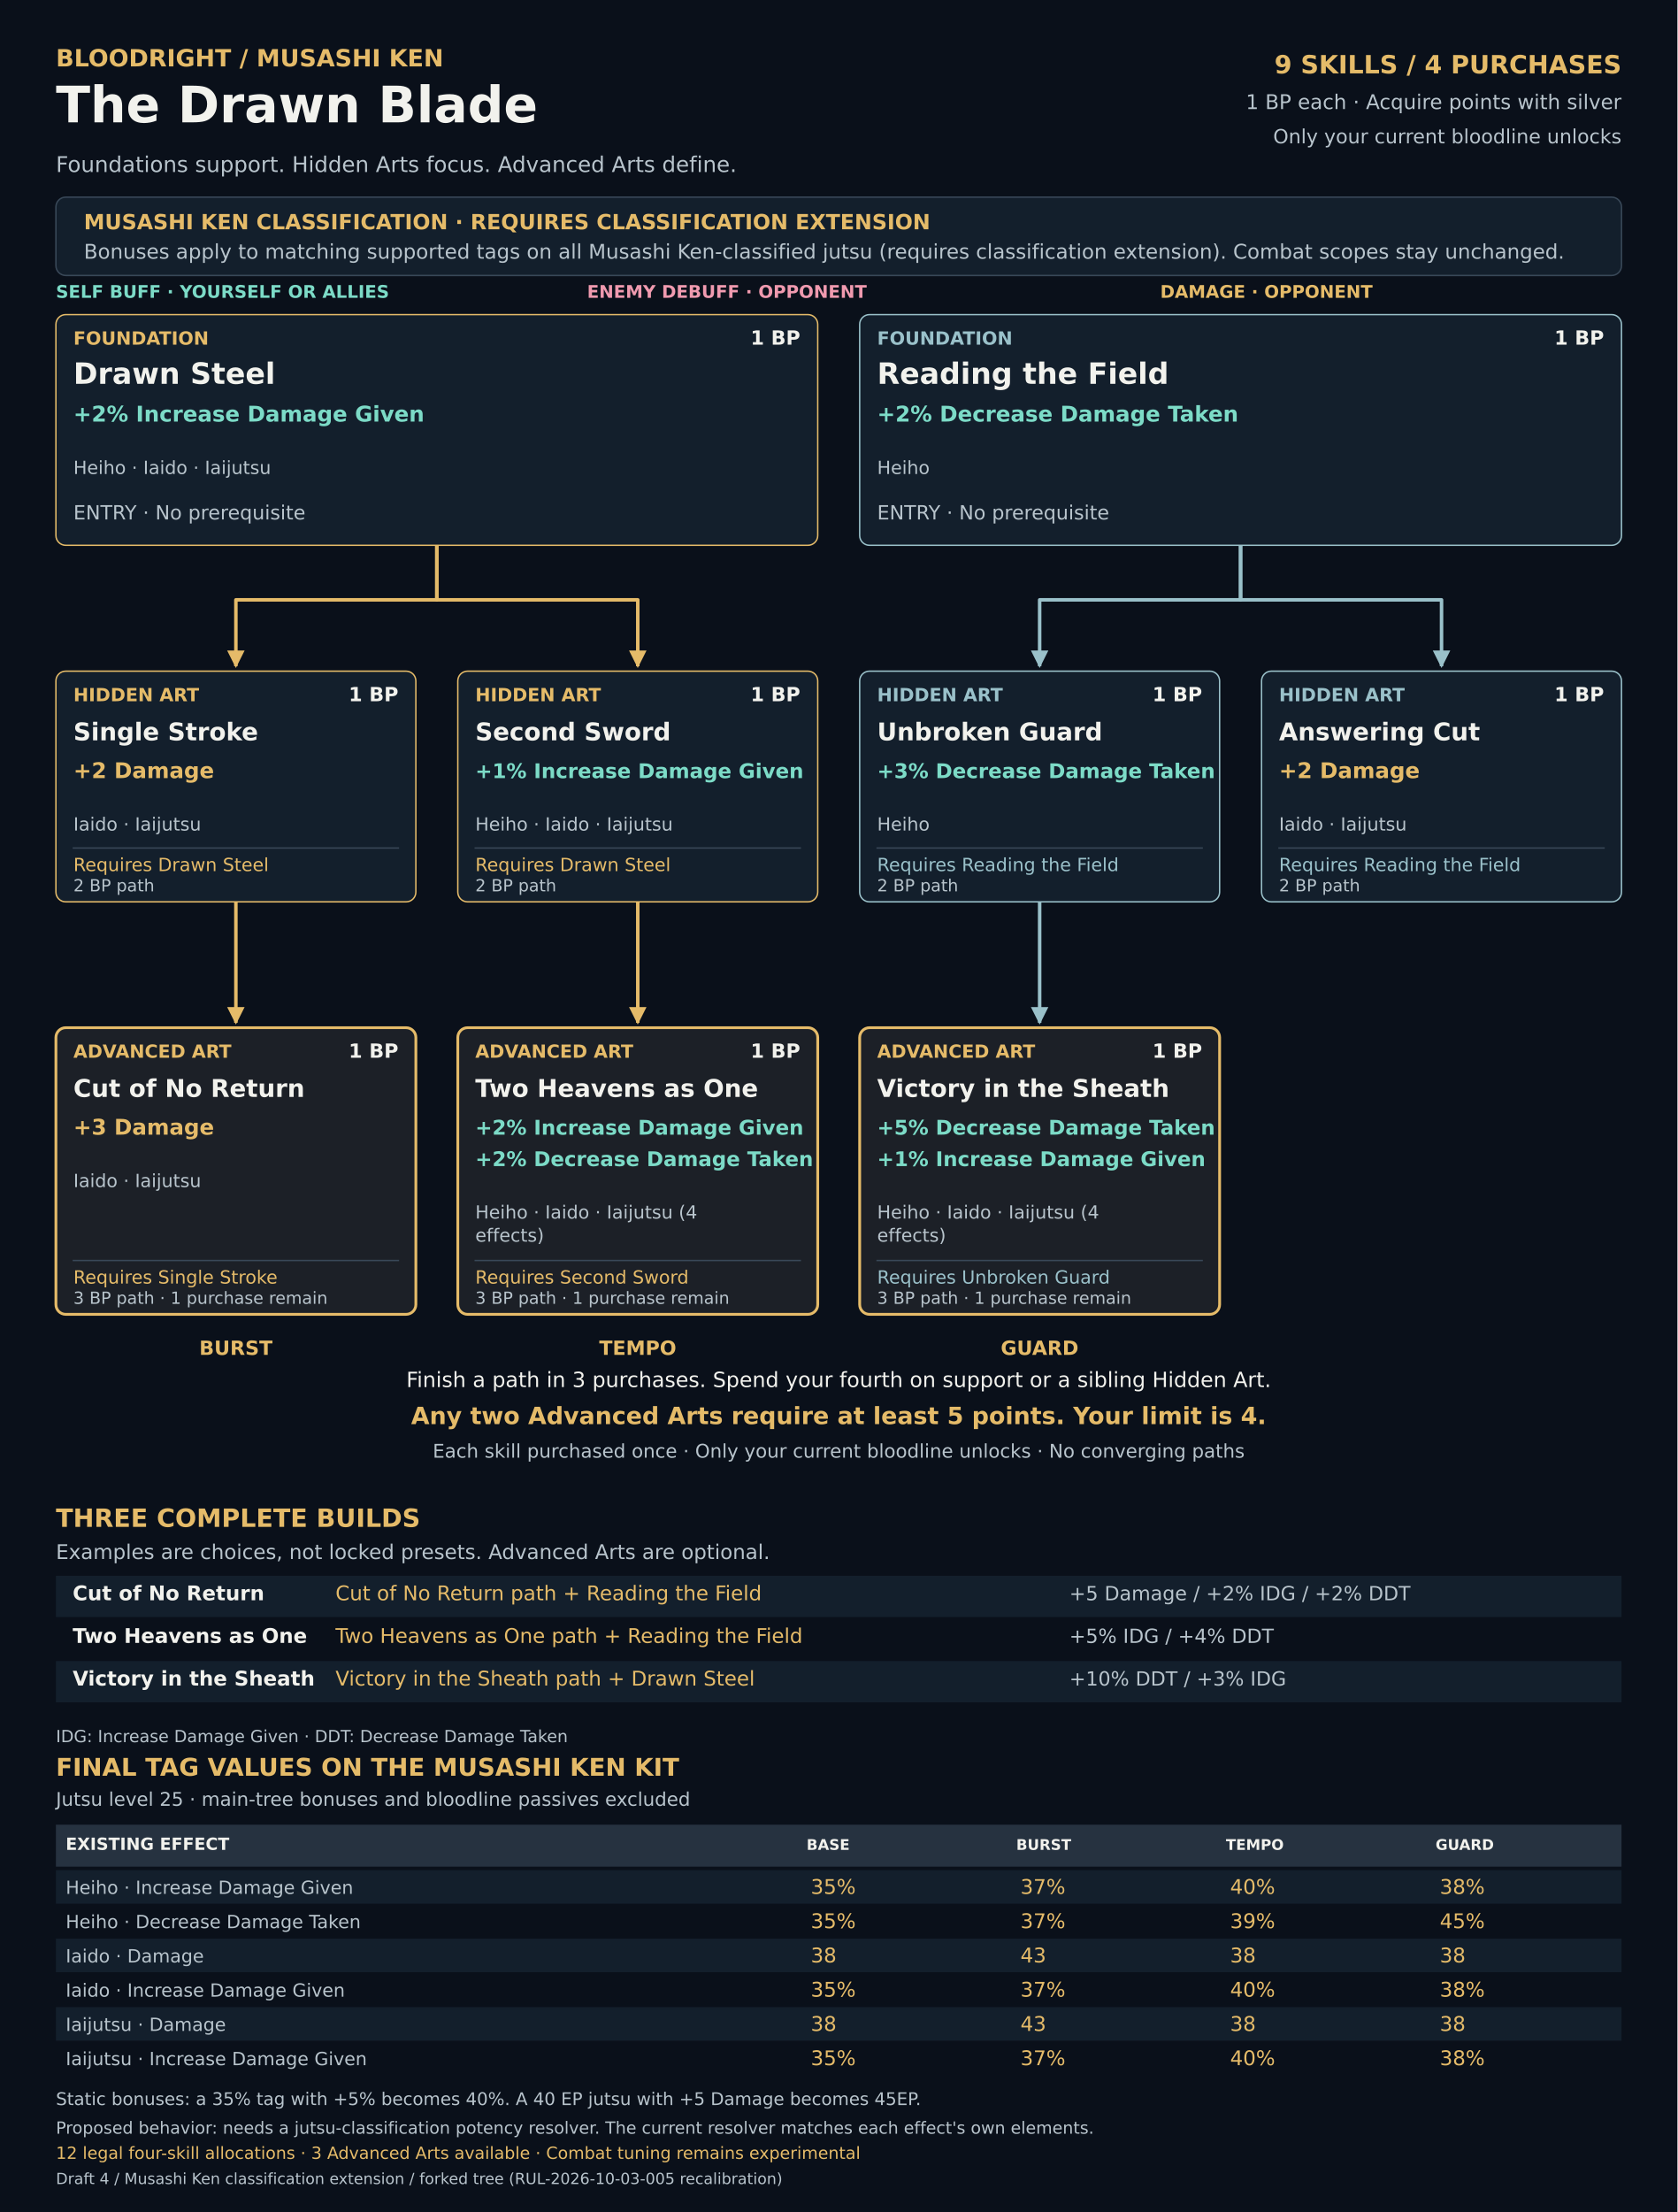
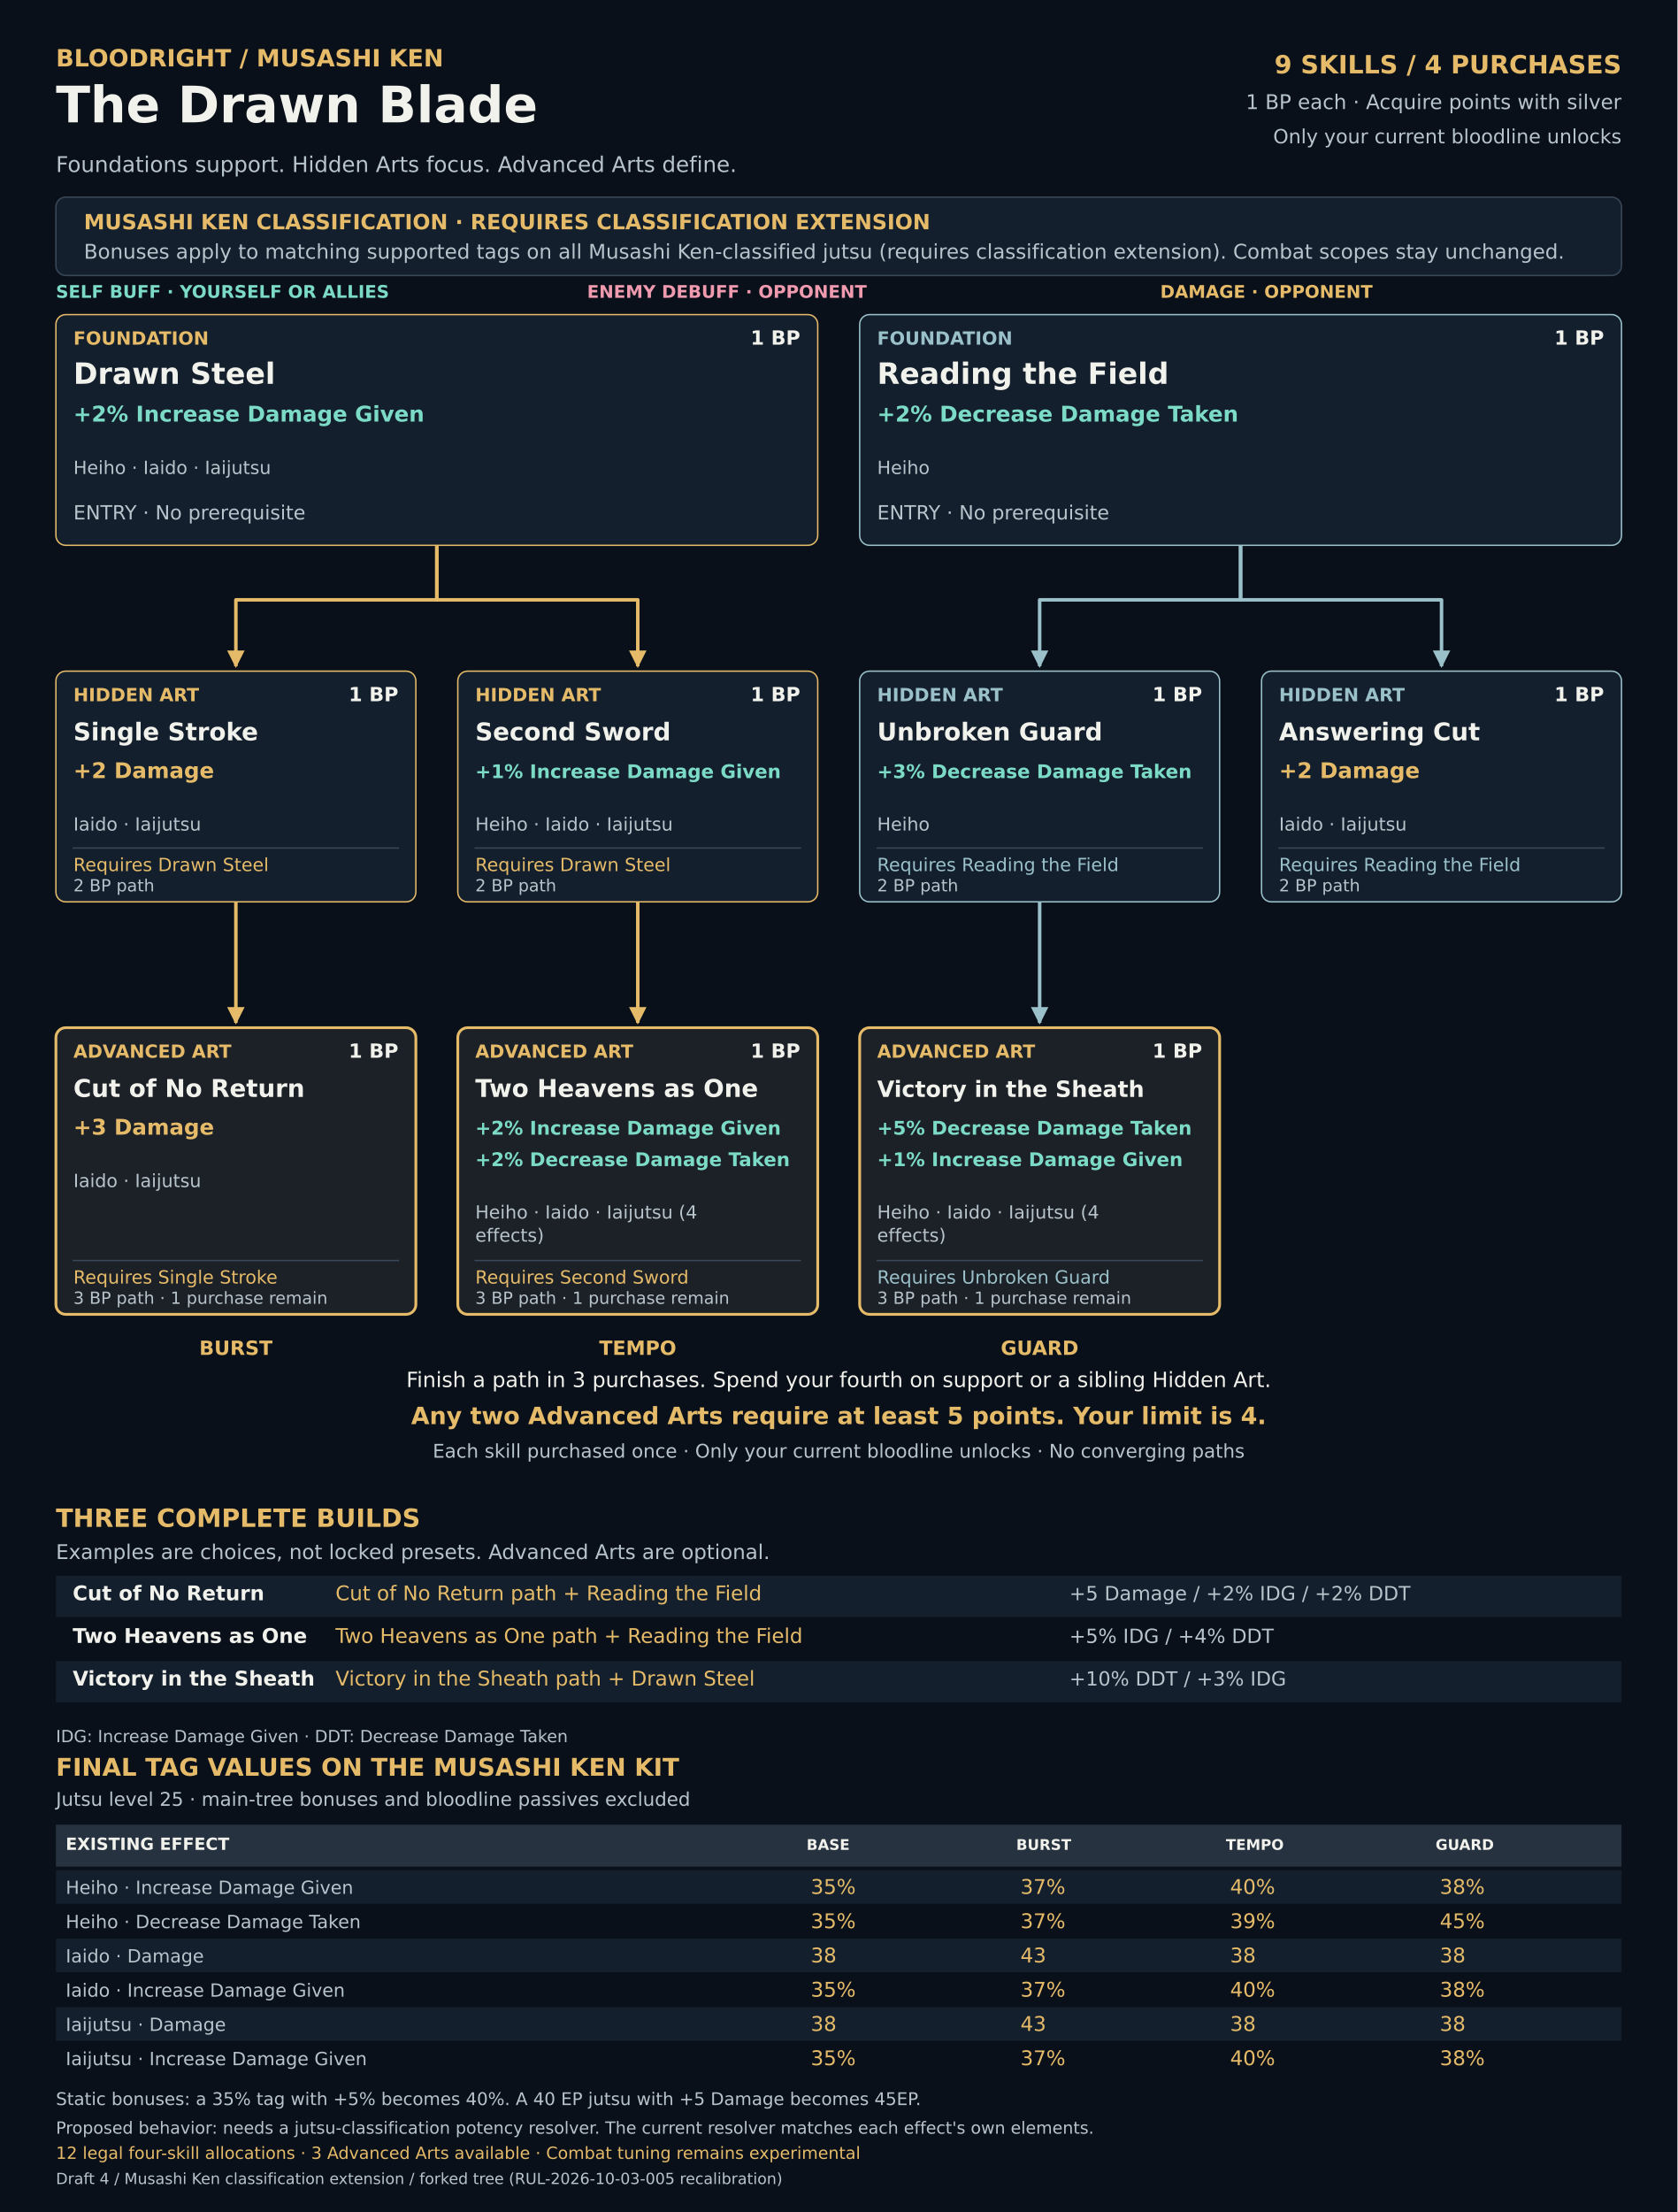
<svg xmlns="http://www.w3.org/2000/svg" width="2400" height="3164" viewBox="0 0 2400 3164" role="img" aria-labelledby="title desc">
  <defs>
    <marker id="arrow-0" viewBox="0 0 10 10" refX="9" refY="5" markerWidth="5" markerHeight="5" orient="auto">
      <path d="M0 0L10 5L0 10Z" fill="#e5bb69" />
    </marker>
    <marker id="arrow-1" viewBox="0 0 10 10" refX="9" refY="5" markerWidth="5" markerHeight="5" orient="auto">
      <path d="M0 0L10 5L0 10Z" fill="#9ac1ca" />
    </marker>
    <marker id="arrow-2" viewBox="0 0 10 10" refX="9" refY="5" markerWidth="5" markerHeight="5" orient="auto">
      <path d="M0 0L10 5L0 10Z" fill="#b8d98d" />
    </marker>
    <marker id="arrow-3" viewBox="0 0 10 10" refX="9" refY="5" markerWidth="5" markerHeight="5" orient="auto">
      <path d="M0 0L10 5L0 10Z" fill="#d9a6e0" />
    </marker>
  </defs>
  <g font-family="DejaVu Sans, sans-serif">
    <rect x="0" y="0" width="2400" height="3164" rx="0" fill="#0a101a" />
    <text x="80" y="95" font-size="34" font-weight="700" fill="#e5bb69" text-anchor="start">BLOODRIGHT / MUSASHI KEN</text>
    <text x="80" y="175" font-size="72" font-weight="700" fill="#f2f2ed" text-anchor="start">The Drawn Blade</text>
    <text x="80" y="246" font-size="31" font-weight="400" fill="#b8c4cc" text-anchor="start">Foundations support. Hidden Arts focus. Advanced Arts define.</text>
    <text x="2320" y="105" font-size="36" font-weight="700" fill="#e5bb69" text-anchor="end">9 SKILLS  /  4 PURCHASES</text>
    <text x="2320" y="156" font-size="29" font-weight="400" fill="#b8c4cc" text-anchor="end">1 BP each · Acquire points with silver</text>
    <text x="2320" y="205" font-size="28" font-weight="400" fill="#b8c4cc" text-anchor="end">Only your current bloodline unlocks</text>
    <rect x="80" y="282" width="2240" height="112" rx="14" fill="#131f2c" stroke="#394858" stroke-width="2" />
    <text x="120" y="328" font-size="30" font-weight="700" fill="#e5bb69" text-anchor="start">MUSASHI KEN CLASSIFICATION · REQUIRES CLASSIFICATION EXTENSION</text>
    <text x="120" y="370" font-size="29" font-weight="400" fill="#b8c4cc" text-anchor="start">Bonuses apply to matching supported tags on all Musashi Ken-classified jutsu (requires classification extension). Combat scopes stay unchanged.</text>
    <text x="80" y="426" font-size="25" font-weight="700" fill="#7cdbc7" text-anchor="start">SELF BUFF · YOURSELF OR ALLIES</text>
    <text x="840" y="426" font-size="25" font-weight="700" fill="#f09aaf" text-anchor="start">ENEMY DEBUFF · OPPONENT</text>
    <text x="1660" y="426" font-size="25" font-weight="700" fill="#e5bb69" text-anchor="start">DAMAGE · OPPONENT</text>
    <path id="edge-02-03" data-from="02" data-to="03" d="M337.5 1290 V1463" fill="none" stroke="#e5bb69" stroke-width="5" stroke-linejoin="round" marker-end="url(#arrow-0)" />
    <path id="edge-04-05" data-from="04" data-to="05" d="M912.5 1290 V1463" fill="none" stroke="#e5bb69" stroke-width="5" stroke-linejoin="round" marker-end="url(#arrow-0)" />
    <path id="edge-01-02" data-from="01" data-to="02" d="M625 780 V858 H337.5 V953" fill="none" stroke="#e5bb69" stroke-width="5" stroke-linejoin="round" marker-end="url(#arrow-0)" />
    <path id="edge-01-04" data-from="01" data-to="04" d="M625 780 V858 H912.5 V953" fill="none" stroke="#e5bb69" stroke-width="5" stroke-linejoin="round" marker-end="url(#arrow-0)" />
    <path id="edge-07-08" data-from="07" data-to="08" d="M1487.5 1290 V1463" fill="none" stroke="#9ac1ca" stroke-width="5" stroke-linejoin="round" marker-end="url(#arrow-1)" />
    <path id="edge-06-07" data-from="06" data-to="07" d="M1775 780 V858 H1487.5 V953" fill="none" stroke="#9ac1ca" stroke-width="5" stroke-linejoin="round" marker-end="url(#arrow-1)" />
    <path id="edge-06-09" data-from="06" data-to="09" d="M1775 780 V858 H2062.5 V953" fill="none" stroke="#9ac1ca" stroke-width="5" stroke-linejoin="round" marker-end="url(#arrow-1)" />
    <g id="node-01" data-cost="1" data-prerequisites="" data-potency-classification="Musashi Ken">
      <rect x="80" y="450" width="1090" height="330" rx="14" fill="#131f2c" stroke="#e5bb69" stroke-width="2" />
      <text x="105.0" y="493" font-size="26" font-weight="700" fill="#e5bb69" text-anchor="start">FOUNDATION</text>
      <text x="1145.0" y="493" font-size="28" font-weight="700" fill="#f2f2ed" text-anchor="end">1 BP</text>
      <text x="105.0" y="549" font-size="42" font-weight="700" fill="#f2f2ed" text-anchor="start">Drawn Steel</text>
      <text x="105.0" y="603" font-size="31" font-weight="700" fill="#7cdbc7" text-anchor="start">+2% Increase Damage Given</text>
      <text x="105.0" y="678" font-size="26" font-weight="400" fill="#b8c4cc" text-anchor="start">Heiho · Iaido · Iaijutsu</text>
      <text x="105.0" y="743" font-size="28" font-weight="400" fill="#b8c4cc" text-anchor="start">ENTRY · No prerequisite</text>
    </g>
    <g id="node-06" data-cost="1" data-prerequisites="" data-potency-classification="Musashi Ken">
      <rect x="1230" y="450" width="1090" height="330" rx="14" fill="#131f2c" stroke="#9ac1ca" stroke-width="2" />
      <text x="1255.0" y="493" font-size="26" font-weight="700" fill="#9ac1ca" text-anchor="start">FOUNDATION</text>
      <text x="2295.0" y="493" font-size="28" font-weight="700" fill="#f2f2ed" text-anchor="end">1 BP</text>
      <text x="1255.0" y="549" font-size="42" font-weight="700" fill="#f2f2ed" text-anchor="start">Reading the Field</text>
      <text x="1255.0" y="603" font-size="31" font-weight="700" fill="#7cdbc7" text-anchor="start">+2% Decrease Damage Taken</text>
      <text x="1255.0" y="678" font-size="26" font-weight="400" fill="#b8c4cc" text-anchor="start">Heiho</text>
      <text x="1255.0" y="743" font-size="28" font-weight="400" fill="#b8c4cc" text-anchor="start">ENTRY · No prerequisite</text>
    </g>
    <g id="node-02" data-cost="1" data-prerequisites="01" data-potency-classification="Musashi Ken">
      <rect x="80" y="960" width="515" height="330" rx="14" fill="#131f2c" stroke="#e5bb69" stroke-width="2" />
      <text x="105.0" y="1003" font-size="26" font-weight="700" fill="#e5bb69" text-anchor="start">HIDDEN ART</text>
      <text x="570.0" y="1003" font-size="28" font-weight="700" fill="#f2f2ed" text-anchor="end">1 BP</text>
      <text x="105.0" y="1059" font-size="35" font-weight="700" fill="#f2f2ed" text-anchor="start">Single Stroke</text>
      <text x="105.0" y="1113" font-size="31" font-weight="700" fill="#e5bb69" text-anchor="start">+2 Damage</text>
      <text x="105.0" y="1188" font-size="26" font-weight="400" fill="#b8c4cc" text-anchor="start">Iaido · Iaijutsu</text>
      <path d="M104 1213 L571 1213" fill="none" stroke="#394858" stroke-width="2" />
      <text x="105.0" y="1246" font-size="26" font-weight="400" fill="#e5bb69" text-anchor="start">Requires Drawn Steel</text>
      <text x="105.0" y="1275" font-size="24" font-weight="400" fill="#b8c4cc" text-anchor="start">2 BP path</text>
    </g>
    <g id="node-04" data-cost="1" data-prerequisites="01" data-potency-classification="Musashi Ken">
      <rect x="655" y="960" width="515" height="330" rx="14" fill="#131f2c" stroke="#e5bb69" stroke-width="2" />
      <text x="680.0" y="1003" font-size="26" font-weight="700" fill="#e5bb69" text-anchor="start">HIDDEN ART</text>
      <text x="1145.0" y="1003" font-size="28" font-weight="700" fill="#f2f2ed" text-anchor="end">1 BP</text>
      <text x="680.0" y="1059" font-size="35" font-weight="700" fill="#f2f2ed" text-anchor="start">Second Sword</text>
-       <text x="680.0" y="1113" font-size="29" font-weight="700" fill="#7cdbc7" text-anchor="start">+1% Increase Damage Given</text>
+       <text x="680.0" y="1113" font-size="27" font-weight="700" fill="#7cdbc7" text-anchor="start">+1% Increase Damage Given</text>
      <text x="680.0" y="1188" font-size="26" font-weight="400" fill="#b8c4cc" text-anchor="start">Heiho · Iaido · Iaijutsu</text>
      <path d="M679 1213 L1146 1213" fill="none" stroke="#394858" stroke-width="2" />
      <text x="680.0" y="1246" font-size="26" font-weight="400" fill="#e5bb69" text-anchor="start">Requires Drawn Steel</text>
      <text x="680.0" y="1275" font-size="24" font-weight="400" fill="#b8c4cc" text-anchor="start">2 BP path</text>
    </g>
    <g id="node-07" data-cost="1" data-prerequisites="06" data-potency-classification="Musashi Ken">
      <rect x="1230" y="960" width="515" height="330" rx="14" fill="#131f2c" stroke="#9ac1ca" stroke-width="2" />
      <text x="1255.0" y="1003" font-size="26" font-weight="700" fill="#9ac1ca" text-anchor="start">HIDDEN ART</text>
      <text x="1720.0" y="1003" font-size="28" font-weight="700" fill="#f2f2ed" text-anchor="end">1 BP</text>
      <text x="1255.0" y="1059" font-size="35" font-weight="700" fill="#f2f2ed" text-anchor="start">Unbroken Guard</text>
-       <text x="1255.0" y="1113" font-size="29" font-weight="700" fill="#7cdbc7" text-anchor="start">+3% Decrease Damage Taken</text>
+       <text x="1255.0" y="1113" font-size="27" font-weight="700" fill="#7cdbc7" text-anchor="start">+3% Decrease Damage Taken</text>
      <text x="1255.0" y="1188" font-size="26" font-weight="400" fill="#b8c4cc" text-anchor="start">Heiho</text>
      <path d="M1254 1213 L1721 1213" fill="none" stroke="#394858" stroke-width="2" />
      <text x="1255.0" y="1246" font-size="26" font-weight="400" fill="#9ac1ca" text-anchor="start">Requires Reading the Field</text>
      <text x="1255.0" y="1275" font-size="24" font-weight="400" fill="#b8c4cc" text-anchor="start">2 BP path</text>
    </g>
    <g id="node-09" data-cost="1" data-prerequisites="06" data-potency-classification="Musashi Ken">
      <rect x="1805" y="960" width="515" height="330" rx="14" fill="#131f2c" stroke="#9ac1ca" stroke-width="2" />
      <text x="1830.0" y="1003" font-size="26" font-weight="700" fill="#9ac1ca" text-anchor="start">HIDDEN ART</text>
      <text x="2295.0" y="1003" font-size="28" font-weight="700" fill="#f2f2ed" text-anchor="end">1 BP</text>
      <text x="1830.0" y="1059" font-size="35" font-weight="700" fill="#f2f2ed" text-anchor="start">Answering Cut</text>
      <text x="1830.0" y="1113" font-size="31" font-weight="700" fill="#e5bb69" text-anchor="start">+2 Damage</text>
      <text x="1830.0" y="1188" font-size="26" font-weight="400" fill="#b8c4cc" text-anchor="start">Iaido · Iaijutsu</text>
      <path d="M1829 1213 L2296 1213" fill="none" stroke="#394858" stroke-width="2" />
      <text x="1830.0" y="1246" font-size="26" font-weight="400" fill="#9ac1ca" text-anchor="start">Requires Reading the Field</text>
      <text x="1830.0" y="1275" font-size="24" font-weight="400" fill="#b8c4cc" text-anchor="start">2 BP path</text>
    </g>
    <g id="node-03" data-cost="1" data-prerequisites="02" data-potency-classification="Musashi Ken">
      <rect x="80" y="1470" width="515" height="410" rx="14" fill="#1c2027" stroke="#e5bb69" stroke-width="4" />
      <text x="105.0" y="1513" font-size="26" font-weight="700" fill="#e5bb69" text-anchor="start">ADVANCED ART</text>
      <text x="570.0" y="1513" font-size="28" font-weight="700" fill="#f2f2ed" text-anchor="end">1 BP</text>
      <text x="105.0" y="1569" font-size="35" font-weight="700" fill="#f2f2ed" text-anchor="start">Cut of No Return</text>
      <text x="105.0" y="1623" font-size="31" font-weight="700" fill="#e5bb69" text-anchor="start">+3 Damage</text>
      <text x="105.0" y="1698" font-size="26" font-weight="400" fill="#b8c4cc" text-anchor="start">Iaido · Iaijutsu</text>
      <path d="M104 1803 L571 1803" fill="none" stroke="#394858" stroke-width="2" />
      <text x="105.0" y="1836" font-size="26" font-weight="400" fill="#e5bb69" text-anchor="start">Requires Single Stroke</text>
      <text x="105.0" y="1865" font-size="24" font-weight="400" fill="#b8c4cc" text-anchor="start">3 BP path · 1 purchase remain</text>
    </g>
    <g id="node-05" data-cost="1" data-prerequisites="04" data-potency-classification="Musashi Ken">
      <rect x="655" y="1470" width="515" height="410" rx="14" fill="#1c2027" stroke="#e5bb69" stroke-width="4" />
      <text x="680.0" y="1513" font-size="26" font-weight="700" fill="#e5bb69" text-anchor="start">ADVANCED ART</text>
      <text x="1145.0" y="1513" font-size="28" font-weight="700" fill="#f2f2ed" text-anchor="end">1 BP</text>
      <text x="680.0" y="1569" font-size="35" font-weight="700" fill="#f2f2ed" text-anchor="start">Two Heavens as One</text>
-       <text x="680.0" y="1623" font-size="29" font-weight="700" fill="#7cdbc7" text-anchor="start">+2% Increase Damage Given</text>
-       <text x="680.0" y="1668" font-size="29" font-weight="700" fill="#7cdbc7" text-anchor="start">+2% Decrease Damage Taken</text>
+       <text x="680.0" y="1623" font-size="27" font-weight="700" fill="#7cdbc7" text-anchor="start">+2% Increase Damage Given</text>
+       <text x="680.0" y="1668" font-size="27" font-weight="700" fill="#7cdbc7" text-anchor="start">+2% Decrease Damage Taken</text>
      <text x="680.0" y="1743" font-size="26" font-weight="400" fill="#b8c4cc" text-anchor="start">Heiho · Iaido · Iaijutsu (4</text>
      <text x="680.0" y="1776" font-size="26" font-weight="400" fill="#b8c4cc" text-anchor="start">effects)</text>
      <path d="M679 1803 L1146 1803" fill="none" stroke="#394858" stroke-width="2" />
      <text x="680.0" y="1836" font-size="26" font-weight="400" fill="#e5bb69" text-anchor="start">Requires Second Sword</text>
      <text x="680.0" y="1865" font-size="24" font-weight="400" fill="#b8c4cc" text-anchor="start">3 BP path · 1 purchase remain</text>
    </g>
    <g id="node-08" data-cost="1" data-prerequisites="07" data-potency-classification="Musashi Ken">
      <rect x="1230" y="1470" width="515" height="410" rx="14" fill="#1c2027" stroke="#e5bb69" stroke-width="4" />
      <text x="1255.0" y="1513" font-size="26" font-weight="700" fill="#e5bb69" text-anchor="start">ADVANCED ART</text>
      <text x="1720.0" y="1513" font-size="28" font-weight="700" fill="#f2f2ed" text-anchor="end">1 BP</text>
-       <text x="1255.0" y="1569" font-size="35" font-weight="700" fill="#f2f2ed" text-anchor="start">Victory in the Sheath</text>
-       <text x="1255.0" y="1623" font-size="29" font-weight="700" fill="#7cdbc7" text-anchor="start">+5% Decrease Damage Taken</text>
-       <text x="1255.0" y="1668" font-size="29" font-weight="700" fill="#7cdbc7" text-anchor="start">+1% Increase Damage Given</text>
+       <text x="1255.0" y="1569" font-size="32" font-weight="700" fill="#f2f2ed" text-anchor="start">Victory in the Sheath</text>
+       <text x="1255.0" y="1623" font-size="27" font-weight="700" fill="#7cdbc7" text-anchor="start">+5% Decrease Damage Taken</text>
+       <text x="1255.0" y="1668" font-size="27" font-weight="700" fill="#7cdbc7" text-anchor="start">+1% Increase Damage Given</text>
      <text x="1255.0" y="1743" font-size="26" font-weight="400" fill="#b8c4cc" text-anchor="start">Heiho · Iaido · Iaijutsu (4</text>
      <text x="1255.0" y="1776" font-size="26" font-weight="400" fill="#b8c4cc" text-anchor="start">effects)</text>
      <path d="M1254 1803 L1721 1803" fill="none" stroke="#394858" stroke-width="2" />
      <text x="1255.0" y="1836" font-size="26" font-weight="400" fill="#9ac1ca" text-anchor="start">Requires Unbroken Guard</text>
      <text x="1255.0" y="1865" font-size="24" font-weight="400" fill="#b8c4cc" text-anchor="start">3 BP path · 1 purchase remain</text>
    </g>
    <text x="337.5" y="1938" font-size="28" font-weight="700" fill="#e5bb69" text-anchor="middle">BURST</text>
    <text x="912.5" y="1938" font-size="28" font-weight="700" fill="#e5bb69" text-anchor="middle">TEMPO</text>
    <text x="1487.5" y="1938" font-size="28" font-weight="700" fill="#e5bb69" text-anchor="middle">GUARD</text>
    <text x="1200.0" y="1984" font-size="30" font-weight="400" fill="#f2f2ed" text-anchor="middle">Finish a path in 3 purchases. Spend your fourth on support or a sibling Hidden Art.</text>
    <text x="1200.0" y="2037" font-size="34" font-weight="700" fill="#e5bb69" text-anchor="middle">Any two Advanced Arts require at least 5 points. Your limit is 4.</text>
    <text x="1200.0" y="2085" font-size="27" font-weight="400" fill="#b8c4cc" text-anchor="middle">Each skill purchased once · Only your current bloodline unlocks · No converging paths</text>
    <text x="80" y="2184" font-size="36" font-weight="700" fill="#e5bb69" text-anchor="start">THREE COMPLETE BUILDS</text>
    <text x="80" y="2230" font-size="29" font-weight="400" fill="#b8c4cc" text-anchor="start">Examples are choices, not locked presets. Advanced Arts are optional.</text>
    <rect x="80" y="2254" width="2240" height="59" rx="0" fill="#131f2c" />
    <text x="104" y="2289" font-size="29" font-weight="700" fill="#f2f2ed" text-anchor="start">Cut of No Return</text>
    <text x="480" y="2289" font-size="29" font-weight="400" fill="#e5bb69" text-anchor="start">Cut of No Return path + Reading the Field</text>
    <text x="1530" y="2289" font-size="28" font-weight="400" fill="#b8c4cc" text-anchor="start">+5 Damage / +2% IDG / +2% DDT</text>
    <rect x="80" y="2315" width="2240" height="59" rx="0" fill="#0a101a" />
    <text x="104" y="2350" font-size="29" font-weight="700" fill="#f2f2ed" text-anchor="start">Two Heavens as One</text>
    <text x="480" y="2350" font-size="29" font-weight="400" fill="#e5bb69" text-anchor="start">Two Heavens as One path + Reading the Field</text>
    <text x="1530" y="2350" font-size="28" font-weight="400" fill="#b8c4cc" text-anchor="start">+5% IDG / +4% DDT</text>
    <rect x="80" y="2376" width="2240" height="59" rx="0" fill="#131f2c" />
    <text x="104" y="2411" font-size="29" font-weight="700" fill="#f2f2ed" text-anchor="start">Victory in the Sheath</text>
    <text x="480" y="2411" font-size="29" font-weight="400" fill="#e5bb69" text-anchor="start">Victory in the Sheath path + Drawn Steel</text>
    <text x="1530" y="2411" font-size="28" font-weight="400" fill="#b8c4cc" text-anchor="start">+10% DDT / +3% IDG</text>
    <text x="80" y="2492" font-size="24" font-weight="400" fill="#b8c4cc" text-anchor="start">IDG: Increase Damage Given · DDT: Decrease Damage Taken</text>
    <text x="80" y="2540" font-size="35" font-weight="700" fill="#e5bb69" text-anchor="start">FINAL TAG VALUES ON THE MUSASHI KEN KIT</text>
    <text x="80" y="2583" font-size="27" font-weight="400" fill="#b8c4cc" text-anchor="start">Jutsu level 25 · main-tree bonuses and bloodline passives excluded</text>
    <rect x="80" y="2610" width="2240" height="60" rx="0" fill="#263240" />
    <text x="94" y="2646" font-size="24" font-weight="700" fill="#f2f2ed" text-anchor="start">EXISTING EFFECT</text>
    <text x="1154.0" y="2646" font-size="21" font-weight="700" fill="#f2f2ed" text-anchor="start">BASE</text>
    <text x="1454.0" y="2646" font-size="21" font-weight="700" fill="#f2f2ed" text-anchor="start">BURST</text>
    <text x="1754.0" y="2646" font-size="21" font-weight="700" fill="#f2f2ed" text-anchor="start">TEMPO</text>
    <text x="2054.0" y="2646" font-size="21" font-weight="700" fill="#f2f2ed" text-anchor="start">GUARD</text>
    <rect x="80" y="2675" width="2240" height="48" rx="0" fill="#131f2c" />
    <text x="94" y="2709" font-size="26" font-weight="400" fill="#b8c4cc" text-anchor="start">Heiho · Increase Damage Given</text>
    <text x="1160.0" y="2709" font-size="29" font-weight="400" fill="#e5bb69" text-anchor="start">35%</text>
    <text x="1460.0" y="2709" font-size="29" font-weight="400" fill="#e5bb69" text-anchor="start">37%</text>
    <text x="1760.0" y="2709" font-size="29" font-weight="400" fill="#e5bb69" text-anchor="start">40%</text>
    <text x="2060.0" y="2709" font-size="29" font-weight="400" fill="#e5bb69" text-anchor="start">38%</text>
    <text x="94" y="2758" font-size="26" font-weight="400" fill="#b8c4cc" text-anchor="start">Heiho · Decrease Damage Taken</text>
    <text x="1160.0" y="2758" font-size="29" font-weight="400" fill="#e5bb69" text-anchor="start">35%</text>
    <text x="1460.0" y="2758" font-size="29" font-weight="400" fill="#e5bb69" text-anchor="start">37%</text>
    <text x="1760.0" y="2758" font-size="29" font-weight="400" fill="#e5bb69" text-anchor="start">39%</text>
    <text x="2060.0" y="2758" font-size="29" font-weight="400" fill="#e5bb69" text-anchor="start">45%</text>
    <rect x="80" y="2773" width="2240" height="48" rx="0" fill="#131f2c" />
    <text x="94" y="2807" font-size="26" font-weight="400" fill="#b8c4cc" text-anchor="start">Iaido · Damage</text>
    <text x="1160.0" y="2807" font-size="29" font-weight="400" fill="#e5bb69" text-anchor="start">38</text>
    <text x="1460.0" y="2807" font-size="29" font-weight="400" fill="#e5bb69" text-anchor="start">43</text>
    <text x="1760.0" y="2807" font-size="29" font-weight="400" fill="#e5bb69" text-anchor="start">38</text>
    <text x="2060.0" y="2807" font-size="29" font-weight="400" fill="#e5bb69" text-anchor="start">38</text>
    <text x="94" y="2856" font-size="26" font-weight="400" fill="#b8c4cc" text-anchor="start">Iaido · Increase Damage Given</text>
    <text x="1160.0" y="2856" font-size="29" font-weight="400" fill="#e5bb69" text-anchor="start">35%</text>
    <text x="1460.0" y="2856" font-size="29" font-weight="400" fill="#e5bb69" text-anchor="start">37%</text>
    <text x="1760.0" y="2856" font-size="29" font-weight="400" fill="#e5bb69" text-anchor="start">40%</text>
    <text x="2060.0" y="2856" font-size="29" font-weight="400" fill="#e5bb69" text-anchor="start">38%</text>
    <rect x="80" y="2871" width="2240" height="48" rx="0" fill="#131f2c" />
    <text x="94" y="2905" font-size="26" font-weight="400" fill="#b8c4cc" text-anchor="start">Iaijutsu · Damage</text>
    <text x="1160.0" y="2905" font-size="29" font-weight="400" fill="#e5bb69" text-anchor="start">38</text>
    <text x="1460.0" y="2905" font-size="29" font-weight="400" fill="#e5bb69" text-anchor="start">43</text>
    <text x="1760.0" y="2905" font-size="29" font-weight="400" fill="#e5bb69" text-anchor="start">38</text>
    <text x="2060.0" y="2905" font-size="29" font-weight="400" fill="#e5bb69" text-anchor="start">38</text>
    <text x="94" y="2954" font-size="26" font-weight="400" fill="#b8c4cc" text-anchor="start">Iaijutsu · Increase Damage Given</text>
    <text x="1160.0" y="2954" font-size="29" font-weight="400" fill="#e5bb69" text-anchor="start">35%</text>
    <text x="1460.0" y="2954" font-size="29" font-weight="400" fill="#e5bb69" text-anchor="start">37%</text>
    <text x="1760.0" y="2954" font-size="29" font-weight="400" fill="#e5bb69" text-anchor="start">40%</text>
    <text x="2060.0" y="2954" font-size="29" font-weight="400" fill="#e5bb69" text-anchor="start">38%</text>
    <text x="80" y="3011" font-size="25" font-weight="400" fill="#b8c4cc" text-anchor="start">Static bonuses: a 35% tag with +5% becomes 40%. A 40 EP jutsu with +5 Damage becomes 45EP.</text>
    <text x="80" y="3052" font-size="24" font-weight="400" fill="#b8c4cc" text-anchor="start">Proposed behavior: needs a jutsu-classification potency resolver. The current resolver matches each effect's own elements.</text>
    <text x="80" y="3088" font-size="24" font-weight="400" fill="#e5bb69" text-anchor="start">12 legal four-skill allocations · 3 Advanced Arts available · Combat tuning remains experimental</text>
    <text x="80" y="3124" font-size="22" font-weight="400" fill="#b8c4cc" text-anchor="start">Draft 4 / Musashi Ken classification extension / forked tree (RUL-2026-10-03-005 recalibration)</text>
  </g>
</svg>
